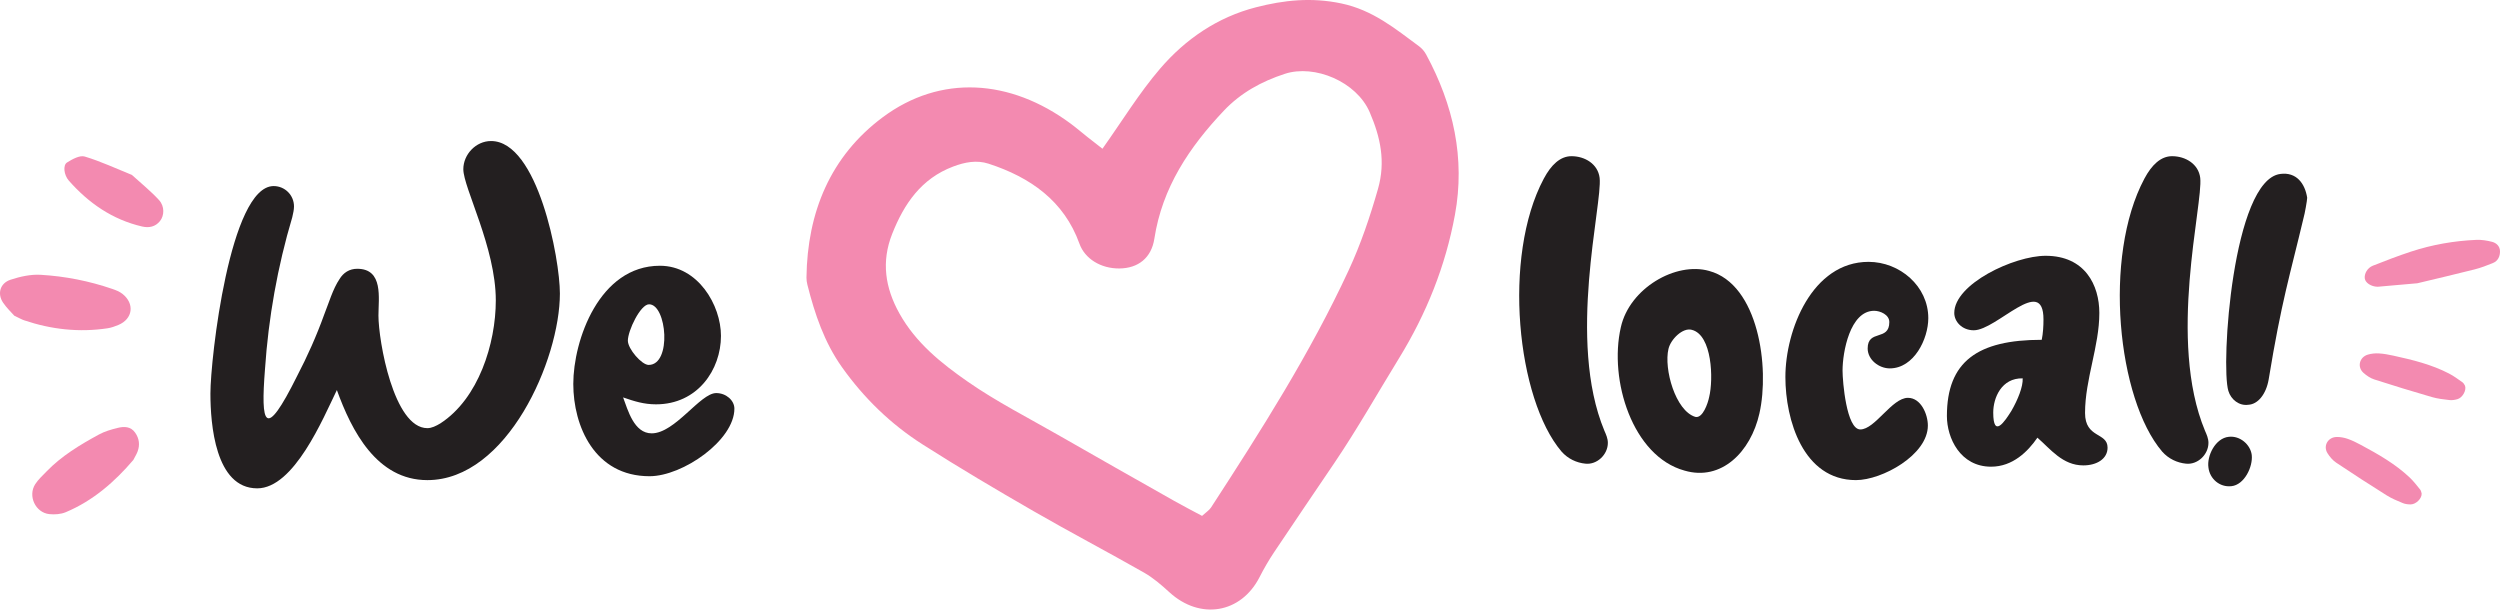
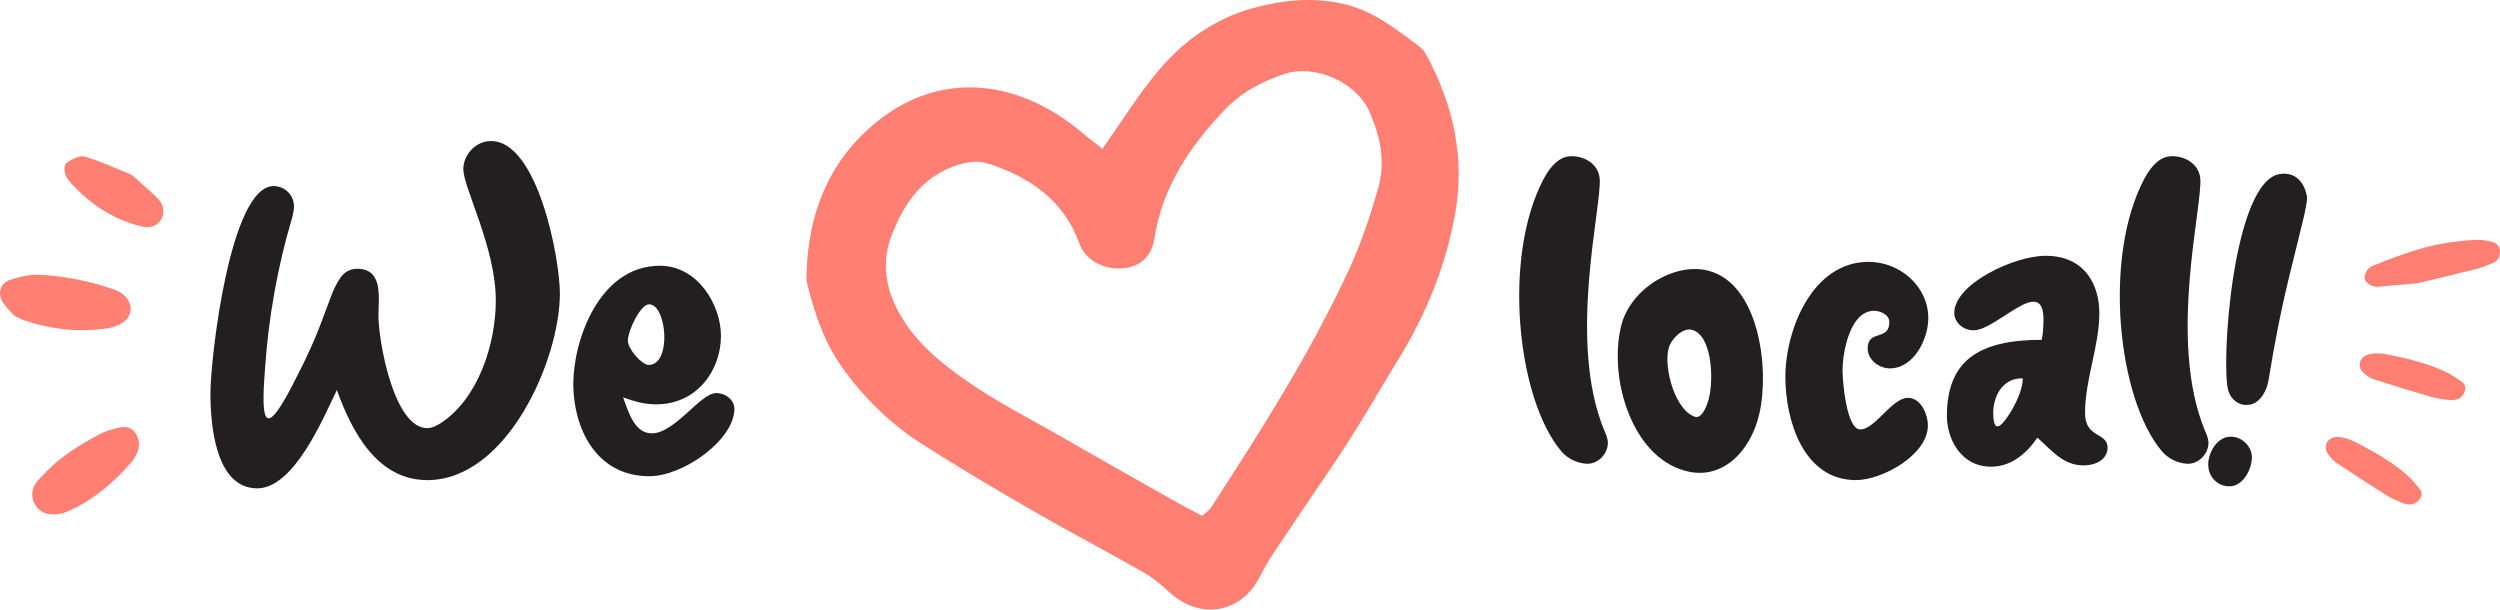
<svg xmlns="http://www.w3.org/2000/svg" id="Layer_1" data-name="Layer 1" width="779.229" height="189.991" viewBox="0 0 779.229 189.991">
  <defs>
    <style>
      .cls-1 {
        fill: #231f20;
      }

      .cls-2 {
-         fill: #f38ab0;
+         fill: #ff7f73;
      }
    </style>
  </defs>
  <path class="cls-2" d="M4.461,98.405c-.881-1.007-2.387-2.414-3.508-4.08-1.863-2.769-.949-6.051,2.323-7.133,2.992-.989,6.297-1.722,9.403-1.539,7.618.449,15.116,1.922,22.366,4.415,1.09.375,2.231.821,3.119,1.524,3.886,3.076,3.241,7.826-1.275,9.699-1.077.447-2.209.858-3.353,1.031-8.865,1.335-17.528.376-25.997-2.48-.827-.279-1.594-.738-3.078-1.438Z" />
  <path class="cls-2" d="M41.565,143.357c-5.754,6.751-12.515,12.704-21.066,16.289-1.539.645-3.461.783-5.145.599-4.314-.472-6.728-5.66-4.378-9.327.928-1.449,2.261-2.65,3.47-3.905,4.726-4.906,10.494-8.371,16.404-11.587,1.771-.964,3.793-1.548,5.767-2.039,2.032-.506,4.128-.527,5.528,1.491,1.248,1.798,1.514,3.784.746,5.844-.304.816-.781,1.567-1.327,2.636Z" />
  <path class="cls-2" d="M41.108,54.519c2.96,2.703,5.942,5.079,8.477,7.862,1.774,1.948,1.633,4.837.284,6.52-1.453,1.813-3.45,2.194-5.591,1.696-9.231-2.15-16.641-7.279-22.816-14.286-1.571-1.783-1.881-4.841-.572-5.661,1.637-1.025,3.972-2.324,5.512-1.861,5.025,1.509,9.825,3.765,14.706,5.731Z" />
  <path class="cls-2" d="M343.626,46.361c6.161-8.668,11.448-17.369,17.993-24.989,7.903-9.201,17.867-16.013,29.849-19.098,8.724-2.246,17.294-3.159,26.593-1.206,9.828,2.064,16.788,7.853,24.265,13.37.881.65,1.665,1.579,2.188,2.544,8.484,15.657,12.229,32.315,8.983,49.95-2.937,15.955-8.843,30.745-17.448,44.756-6.657,10.838-12.921,21.933-20.055,32.49-6.298,9.32-12.637,18.613-18.883,27.968-1.651,2.474-3.154,5.067-4.504,7.717-5.787,11.362-18.567,13.486-28.134,4.721-2.451-2.245-5.035-4.479-7.903-6.113-11.403-6.494-23.037-12.584-34.404-19.138-11.677-6.733-23.296-13.593-34.654-20.846-9.871-6.304-18.198-14.371-25.042-23.991-5.563-7.821-8.51-16.63-10.818-25.759-.182-.722-.293-1.487-.283-2.23.256-20.305,7.437-37.806,23.774-49.963,17.982-13.381,39.692-11.979,58.541,1.964,1.81,1.339,3.517,2.817,5.284,4.215,1.684,1.332,3.384,2.643,4.657,3.635ZM374.67,160.798c1.237-1.137,2.235-1.745,2.809-2.628,15.534-23.914,30.855-47.956,42.88-73.904,3.787-8.171,6.646-16.643,9.134-25.328,2.46-8.589.768-16.225-2.571-23.965-4.1-9.506-17.148-15.001-26.447-11.962-7.29,2.383-13.732,5.912-19.018,11.5-10.761,11.375-19.203,23.935-21.654,39.893-.918,5.98-5.036,9.224-10.899,9.275-5.838.051-10.778-3.066-12.441-7.703-4.789-13.354-15.33-20.733-28.347-24.96-3.69-1.198-7.389-.474-11.011.89-9.958,3.75-15.315,11.63-19.019,20.99-3.416,8.632-2.226,16.771,2.266,24.823,5.123,9.183,13.089,15.548,21.349,21.286,8.895,6.18,18.644,11.139,28.07,16.544,12.035,6.901,24.111,13.729,36.187,20.559,2.881,1.629,5.827,3.141,8.712,4.69Z" />
  <g>
    <path class="cls-1" d="M80.164,152.213c-13.093,0-14.578-20.112-14.578-29.561,0-10.799,6.074-64.655,19.707-64.655,3.51,0,6.344,2.834,6.344,6.344,0,1.08-.27,2.16-.54,3.374-4.589,15.388-7.424,31.315-8.504,47.377-1.35,17.143-.135,22.542,9.989,2.16,3.239-6.209,6.074-12.553,8.503-19.302,1.35-3.374,2.7-7.964,4.725-10.933,1.215-2.025,3.104-3.24,5.534-3.24,8.233,0,6.614,9.179,6.614,14.578,0,7.829,4.724,35.095,15.253,35.095,1.35,0,2.699-.675,4.049-1.484,11.878-7.694,17.277-24.836,17.277-38.334,0-16.467-10.123-35.095-10.123-40.898,0-4.589,3.914-8.774,8.639-8.774,14.578,0,21.461,36.714,21.461,47.513,0,20.652-16.467,58.176-41.303,58.176-15.793,0-23.622-15.388-28.211-28.075-4.319,8.908-13.363,30.641-24.836,30.641Z" />
    <path class="cls-1" d="M203.122,135.071c7.289,0,15.118-12.554,20.112-12.554,3.104,0,5.669,2.295,5.669,4.859,0,9.854-16.062,21.057-26.456,21.057-17.142,0-23.756-15.657-23.756-28.75,0-13.633,8.099-36.85,26.996-36.85,11.878,0,19.032,12.283,19.032,21.867,0,10.529-7.289,21.327-20.247,21.327-3.779,0-6.749-.944-10.258-2.159,1.485,3.914,3.374,11.203,8.909,11.203ZM195.698,106.185c0,2.564,4.319,7.559,6.479,7.559,7.289,0,5.669-18.897.135-18.897-2.7,0-6.614,8.234-6.614,11.338Z" />
  </g>
  <g>
    <path class="cls-1" d="M489.818,48.683c4.185,0,8.233,2.43,8.773,6.749.945,8.234-10.258,50.617,1.485,78.828.539,1.215,1.079,2.43,1.079,3.78,0,3.644-3.374,6.884-7.019,6.479-2.699-.27-5.399-1.484-7.424-3.779-13.903-16.333-18.492-60.741-5.534-85.037,2.295-4.319,5.129-7.019,8.639-7.019Z" />
    <path class="cls-1" d="M525.044,146.679c-16.197-4.455-23.621-28.211-19.842-44.679,2.7-12.148,17.143-20.517,27.536-17.547,15.388,4.185,18.898,30.1,15.657,44.409-2.699,12.013-11.878,21.191-23.352,17.817ZM527.338,102.81c-2.834-.81-6.613,2.969-7.289,5.939-1.484,6.209,2.16,19.302,8.369,21.191,2.295.54,3.914-4.184,4.319-6.209,1.35-5.534.944-19.302-5.399-20.921Z" />
    <path class="cls-1" d="M584.162,96.871c-7.56,0-9.854,12.958-9.854,18.627,0,3.374,1.215,18.357,5.534,18.357,4.589,0,9.854-9.854,14.848-9.854,4.049,0,6.209,5.129,6.209,8.639,0,9.179-14.308,17.007-22.407,17.007-16.467,0-22.001-18.762-22.001-32.125,0-14.712,8.368-35.904,25.916-35.904,9.719,0,18.627,7.559,18.627,17.547,0,6.479-4.454,15.658-12.013,15.658-3.375,0-6.885-2.7-6.885-6.209,0-6.074,6.749-2.16,6.749-8.234,0-2.294-2.834-3.509-4.724-3.509Z" />
    <path class="cls-1" d="M620.601,145.464c-9.583,0-13.768-8.909-13.768-15.793,0-17.007,9.583-23.756,29.561-23.756.404-2.025.54-4.185.54-6.344,0-14.173-14.578,3.374-21.732,3.374-3.644,0-6.073-2.699-6.073-5.399,0-9.044,18.627-17.817,28.48-17.817,12.283,0,16.737,9.179,16.737,17.817,0,10.394-4.454,20.651-4.454,31.18,0,7.964,7.019,5.939,7.019,10.799,0,3.51-3.375,5.534-7.559,5.534-6.479,0-10.259-5.129-14.308-8.639-2.97,4.319-7.694,9.044-14.443,9.044ZM630.455,117.928c-6.614-.135-9.179,6.074-9.179,10.663,0,8.234,3.644,2.7,5.669-.54,2.025-3.509,3.644-7.559,3.51-10.123Z" />
    <path class="cls-1" d="M677.019,48.683c4.185,0,8.233,2.43,8.773,6.749.945,8.234-10.258,50.617,1.485,78.828.539,1.215,1.079,2.43,1.079,3.78,0,3.644-3.374,6.884-7.019,6.479-2.699-.27-5.399-1.484-7.424-3.779-13.903-16.333-18.492-60.741-5.534-85.037,2.295-4.319,5.129-7.019,8.639-7.019Z" />
    <path class="cls-1" d="M688.354,145.734c-.54-3.644,2.159-9.179,6.344-9.584,3.51-.404,6.749,2.43,7.154,5.67.404,3.644-2.295,9.313-6.345,9.718-3.644.405-6.749-2.294-7.153-5.804ZM718.049,67.716c-4.319,18.222-6.884,25.916-10.934,50.618-.81,4.589-3.374,7.693-6.344,7.828-2.835.405-5.399-1.619-6.209-4.319-2.43-7.964,1.35-65.734,16.197-67.624,4.994-.675,7.694,2.97,8.369,7.424,0,.81-.81,5.264-1.08,6.074Z" />
  </g>
  <path class="cls-2" d="M753.449,88.294c-3.398.298-7.417.65-11.437,1.003-.336.029-.673.091-1.008.081-1.972-.063-3.735-1.226-3.923-2.569-.207-1.477.818-3.326,2.525-3.997,3.922-1.543,7.859-3.066,11.861-4.381,6.607-2.172,13.424-3.366,20.37-3.665,1.644-.071,3.353.199,4.952.619,1.348.354,2.415,1.402,2.44,2.909.027,1.595-.624,3.037-2.198,3.685-1.866.769-3.772,1.496-5.723,1.993-5.722,1.456-11.475,2.788-17.858,4.323Z" />
  <path class="cls-2" d="M754.81,153.839c.087,1.547-1.787,3.368-3.396,3.38-.829.006-1.721-.094-2.477-.406-1.715-.708-3.458-1.425-5.022-2.407-5.296-3.324-10.55-6.718-15.744-10.198-1.083-.726-2.012-1.83-2.712-2.949-1.419-2.268.12-4.991,2.841-5.056,1.154-.028,2.369.205,3.465.584,1.432.496,2.807,1.191,4.147,1.911,5.369,2.884,10.667,5.896,15.139,10.112,1.219,1.149,2.257,2.498,3.311,3.81.295.368.348.93.448,1.218Z" />
  <path class="cls-2" d="M768.326,120.227c.508,1.464-.794,3.729-2.338,4.182-.795.234-1.681.382-2.494.289-1.843-.21-3.717-.421-5.49-.936-6.005-1.743-11.989-3.564-17.939-5.485-1.241-.401-2.438-1.208-3.417-2.091-1.987-1.792-1.254-4.832,1.345-5.641,1.102-.343,2.334-.454,3.492-.389,1.513.084,3.026.375,4.512.699,5.955,1.3,11.876,2.742,17.333,5.569,1.488.771,2.856,1.782,4.229,2.755.385.273.59.799.765,1.048Z" />
</svg>
